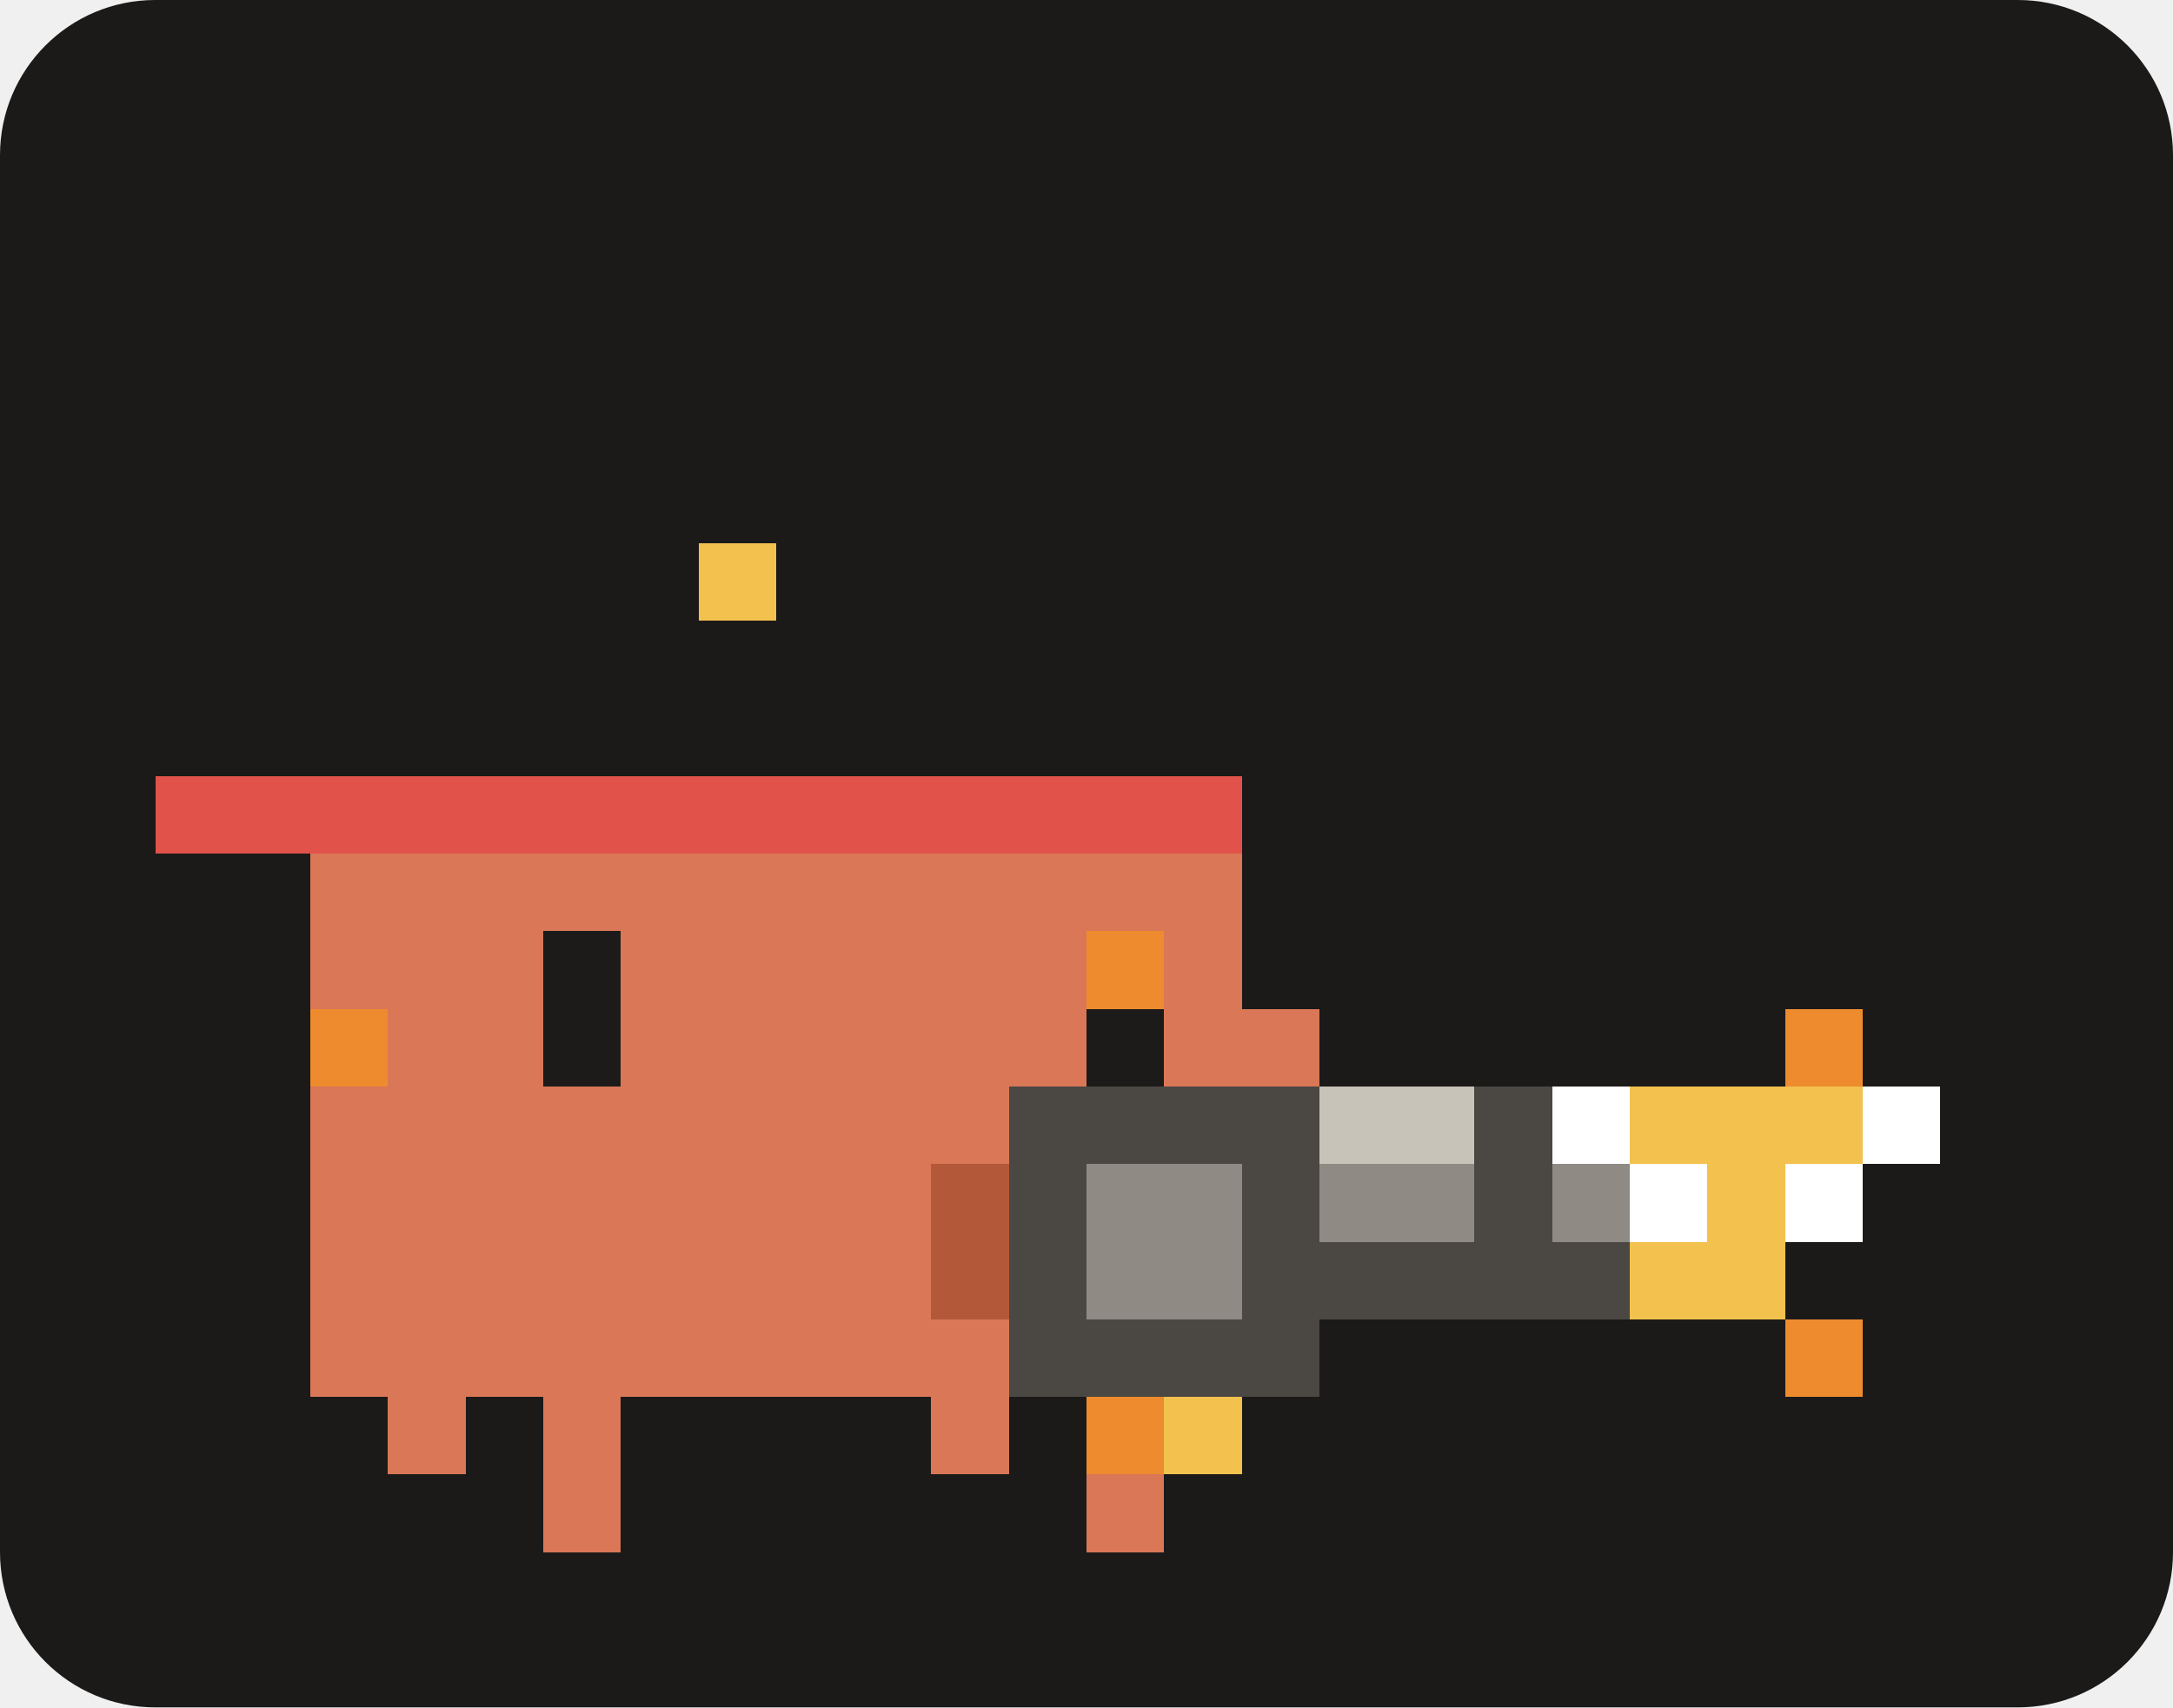
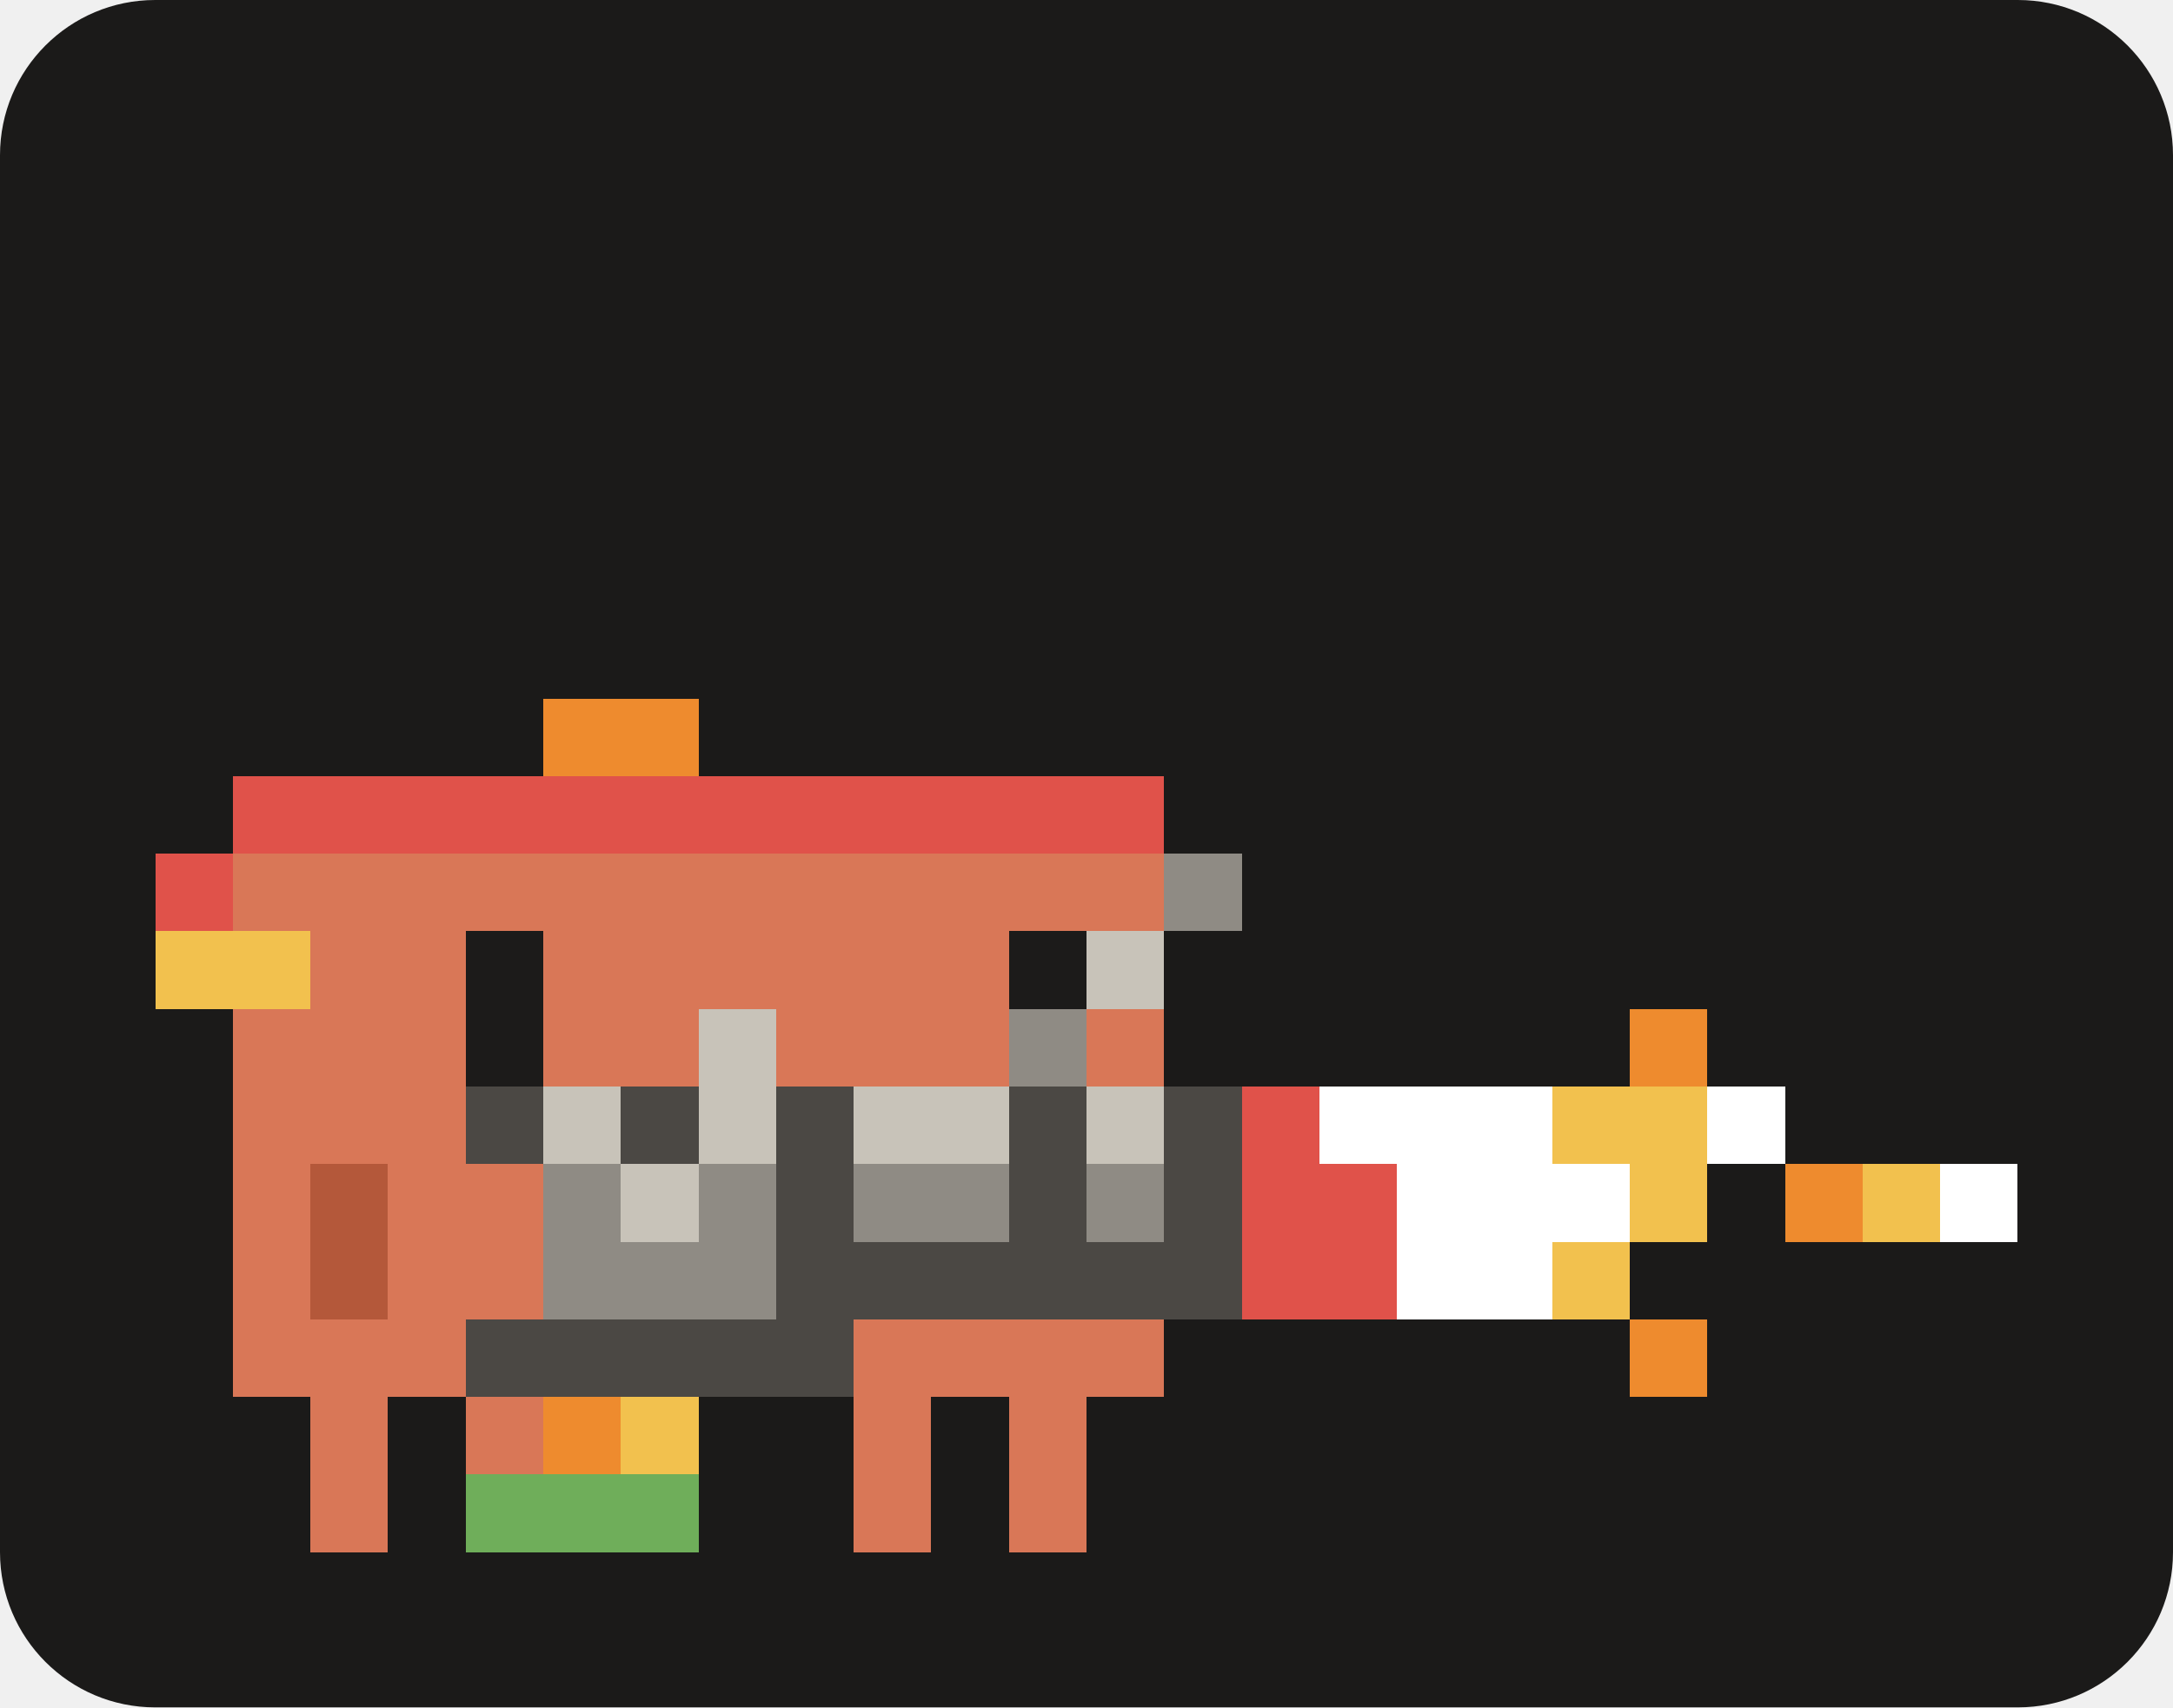
<svg xmlns="http://www.w3.org/2000/svg" viewBox="0 0 28 22" width="140" height="110">
  <rect width="28" height="22" rx="2" fill="#1b1a19" />
  <g transform="translate(2 2)">
    <g shape-rendering="crispEdges">
      <g visibility="visible">
        <animate attributeName="visibility" values="visible;hidden" keyTimes="0;0.083" dur="1.2s" calcMode="discrete" begin="-0.00s" repeatCount="indefinite" />
-         <path fill="#F2C14E" d="M7 5h1v1h-1zM19 12h3v1h-3zM20 13h1v1h-1zM19 14h2v1h-2zM13 16h1v1h-1z" />
-         <path fill="#E0524A" d="M0 8h14v1h-14z" />
-         <path fill="#D97757" d="M2 9h12v1h-12zM2 10h3v1h-3zM6 10h6v1h-6zM13 10h1v1h-1zM3 11h2v1h-2zM6 11h6v1h-6zM13 11h2v1h-2zM2 12h9v1h-9zM2 13h8v1h-8zM2 14h8v1h-8zM2 15h9v1h-9zM3 16h1v1h-1zM5 16h1v1h-1zM10 16h1v1h-1zM5 17h1v1h-1zM12 17h1v1h-1z" />
-         <path fill="#1C1B1A" d="M5 10h1v1h-1zM5 11h1v1h-1zM12 11h1v1h-1z" />
-         <path fill="#EE8B2E" d="M12 10h1v1h-1zM2 11h1v1h-1zM21 11h1v1h-1zM21 15h1v1h-1zM12 16h1v1h-1z" />
-         <path fill="#4B4844" d="M11 12h4v1h-4zM17 12h1v1h-1zM11 13h1v1h-1zM14 13h1v1h-1zM17 13h1v1h-1zM11 14h1v1h-1zM14 14h5v1h-5zM11 15h4v1h-4z" />
-         <path fill="#C8C3B9" d="M15 12h2v1h-2z" />
-         <path fill="#FFFFFF" d="M18 12h1v1h-1zM22 12h1v1h-1zM19 13h1v1h-1zM21 13h1v1h-1z" />
-         <path fill="#B4583A" d="M10 13h1v1h-1zM10 14h1v1h-1z" />
-         <path fill="#8F8B84" d="M12 13h2v1h-2zM15 13h2v1h-2zM18 13h1v1h-1zM12 14h2v1h-2z" />
+         <path fill="#EE8B2E" d="M5 7h2v1h-2zM19 11h1v1h-1zM21 13h1v1h-1zM19 15h1v1h-1zM5 16h1v1h-1z" />
+         <path fill="#E0524A" d="M1 8h12v1h-12zM0 9h1v1h-1zM14 12h1v1h-1zM14 13h2v1h-2zM14 14h2v1h-2z" />
+         <path fill="#D97757" d="M1 9h12v1h-12zM2 10h2v1h-2zM5 10h6v1h-6zM1 11h3v1h-3zM5 11h2v1h-2zM8 11h3v1h-3zM12 11h1v1h-1zM1 12h3v1h-3zM1 13h1v1h-1zM3 13h2v1h-2zM1 14h1v1h-1zM3 14h2v1h-2zM1 15h3v1h-3zM9 15h4v1h-4zM2 16h1v1h-1zM4 16h1v1h-1zM9 16h1v1h-1zM11 16h1v1h-1zM2 17h1v1h-1zM9 17h1v1h-1zM11 17h1v1h-1z" />
+         <path fill="#8F8B84" d="M13 9h1v1h-1zM11 11h1v1h-1zM5 13h1v1h-1zM7 13h1v1h-1zM9 13h2v1h-2zM12 13h1v1h-1zM5 14h3v1h-3z" />
+         <path fill="#F2C14E" d="M0 10h2v1h-2zM18 12h2v1h-2zM19 13h1v1h-1zM22 13h1v1h-1zM18 14h1v1h-1zM6 16h1v1h-1z" />
+         <path fill="#1C1B1A" d="M4 10h1v1h-1zM11 10h1v1h-1zM4 11h1v1h-1z" />
+         <path fill="#C8C3B9" d="M12 10h1v1h-1zM7 11h1v1h-1zM5 12h1v1h-1zM7 12h1v1h-1zM9 12h2v1h-2zM12 12h1v1h-1zM6 13h1v1h-1z" />
+         <path fill="#4B4844" d="M4 12h1v1h-1zM6 12h1v1h-1zM8 12h1v1h-1zM11 12h1v1h-1zM13 12h1v1h-1zM8 13h1v1h-1zM11 13h1v1h-1zM13 13h1v1h-1zM8 14h6v1h-6zM4 15h5v1h-5z" />
+         <path fill="#FFFFFF" d="M15 12h3v1h-3zM20 12h1v1h-1zM16 13h3v1h-3zM23 13h1v1h-1zM16 14h2v1h-2z" />
+         <path fill="#B4583A" d="M2 13h1v1h-1zM2 14h1v1h-1z" />
+         <path fill="#6FAE5A" d="M4 17h3v1h-3z" />
      </g>
      <g visibility="hidden">
        <animate attributeName="visibility" values="hidden;visible;hidden" keyTimes="0;0.083;0.167" dur="1.2s" calcMode="discrete" begin="-0.00s" repeatCount="indefinite" />
-         <path fill="#F2C14E" d="M3 7h1v1h-1zM9 7h1v1h-1zM19 13h1v1h-1zM22 13h1v1h-1zM21 14h1v1h-1zM19 15h2v1h-2zM0 17h1v1h-1zM11 17h1v1h-1z" />
-         <path fill="#E0524A" d="M0 9h13v1h-13zM0 10h1v1h-1z" />
-         <path fill="#D97757" d="M1 10h12v1h-12zM1 11h3v1h-3zM5 11h6v1h-6zM12 11h1v1h-1zM1 12h3v1h-3zM5 12h6v1h-6zM12 12h2v1h-2zM1 13h9v1h-9zM1 14h8v1h-8zM1 15h8v1h-8zM1 16h9v1h-9zM2 17h1v1h-1zM9 17h1v1h-1z" />
-         <path fill="#1C1B1A" d="M4 11h1v1h-1zM11 11h1v1h-1zM4 12h1v1h-1zM11 12h1v1h-1z" />
-         <path fill="#4B4844" d="M10 13h8v1h-8zM10 14h1v1h-1zM13 14h1v1h-1zM16 14h1v1h-1zM10 15h1v1h-1zM13 15h1v1h-1zM16 15h1v1h-1zM10 16h4v1h-4z" />
-         <path fill="#FFFFFF" d="M23 13h1v1h-1zM17 14h3v1h-3zM21 15h1v1h-1z" />
-         <path fill="#B4583A" d="M9 14h1v1h-1zM9 15h1v1h-1z" />
-         <path fill="#8F8B84" d="M11 14h2v1h-2zM11 15h2v1h-2zM14 15h2v1h-2zM17 15h1v1h-1z" />
-         <path fill="#C8C3B9" d="M14 14h2v1h-2z" />
-         <path fill="#EE8B2E" d="M12 17h1v1h-1z" />
+         <path fill="#F2C14E" d="M2 6h2v1h-2zM15 12h1v1h-1zM20 13h1v1h-1zM15 14h1v1h-1zM18 14h1v1h-1zM0 15h2v1h-2zM4 16h1v1h-1z" />
+         <path fill="#E0524A" d="M0 8h13v1h-13z" />
+         <path fill="#D97757" d="M1 9h11v1h-11zM1 10h3v1h-3zM5 10h6v1h-6zM12 10h1v1h-1zM1 11h5v1h-5zM7 11h3v1h-3zM12 11h1v1h-1zM1 12h2v1h-2zM1 13h3v1h-3zM1 14h3v1h-3zM2 15h1v1h-1zM8 15h5v1h-5zM2 16h1v1h-1zM9 16h1v1h-1zM11 16h1v1h-1zM2 17h1v1h-1zM9 17h1v1h-1zM11 17h1v1h-1z" />
+         <path fill="#C8C3B9" d="M12 9h1v1h-1zM6 11h1v1h-1zM4 12h1v1h-1zM6 12h1v1h-1zM5 13h1v1h-1zM8 13h2v1h-2zM11 13h1v1h-1z" />
+         <path fill="#1C1B1A" d="M4 10h1v1h-1zM11 10h1v1h-1zM11 11h1v1h-1z" />
+         <path fill="#8F8B84" d="M10 11h1v1h-1zM4 13h1v1h-1zM6 13h1v1h-1zM4 14h3v1h-3zM8 14h2v1h-2zM11 14h1v1h-1z" />
+         <path fill="#EE8B2E" d="M17 11h1v1h-1zM13 12h2v1h-2zM13 13h1v1h-1zM19 13h1v1h-1zM13 14h2v1h-2zM17 15h1v1h-1zM5 16h1v1h-1z" />
+         <path fill="#4B4844" d="M3 12h1v1h-1zM5 12h1v1h-1zM7 12h6v1h-6zM7 13h1v1h-1zM10 13h1v1h-1zM12 13h1v1h-1zM7 14h1v1h-1zM10 14h1v1h-1zM12 14h1v1h-1zM3 15h5v1h-5z" />
+         <path fill="#FFFFFF" d="M14 13h4v1h-4zM21 13h1v1h-1zM19 14h1v1h-1z" />
+         <path fill="#6FAE5A" d="M3 17h3v1h-3z" />
      </g>
      <g visibility="hidden">
        <animate attributeName="visibility" values="hidden;visible;hidden" keyTimes="0;0.167;0.25" dur="1.2s" calcMode="discrete" begin="-0.00s" repeatCount="indefinite" />
-         <path fill="#F2C14E" d="M7 5h1v1h-1zM12 10h1v1h-1zM19 12h2v1h-2zM20 13h1v1h-1zM19 14h2v1h-2zM23 14h1v1h-1zM13 16h1v1h-1z" />
-         <path fill="#E0524A" d="M0 8h14v1h-14z" />
-         <path fill="#D97757" d="M2 9h12v1h-12zM2 10h3v1h-3zM6 10h6v1h-6zM13 10h1v1h-1zM3 11h2v1h-2zM6 11h6v1h-6zM13 11h2v1h-2zM2 12h9v1h-9zM2 13h8v1h-8zM2 14h8v1h-8zM2 15h9v1h-9zM3 16h1v1h-1zM5 16h1v1h-1zM10 16h1v1h-1zM5 17h1v1h-1zM12 17h1v1h-1z" />
-         <path fill="#1C1B1A" d="M5 10h1v1h-1zM5 11h1v1h-1zM12 11h1v1h-1z" />
-         <path fill="#EE8B2E" d="M2 11h1v1h-1zM21 11h1v1h-1zM21 15h1v1h-1zM12 16h1v1h-1z" />
-         <path fill="#4B4844" d="M11 12h4v1h-4zM17 12h1v1h-1zM11 13h1v1h-1zM14 13h5v1h-5zM11 14h1v1h-1zM14 14h1v1h-1zM17 14h1v1h-1zM11 15h4v1h-4z" />
-         <path fill="#8F8B84" d="M15 12h2v1h-2zM18 12h1v1h-1zM12 13h2v1h-2zM12 14h2v1h-2z" />
-         <path fill="#B4583A" d="M10 13h1v1h-1zM10 14h1v1h-1z" />
-         <path fill="#FFFFFF" d="M19 13h1v1h-1zM21 13h1v1h-1zM18 14h1v1h-1z" />
-         <path fill="#C8C3B9" d="M15 14h2v1h-2z" />
+         <path fill="#EE8B2E" d="M5 7h2v1h-2zM20 12h1v1h-1zM22 14h1v1h-1zM5 16h1v1h-1z" />
+         <path fill="#E0524A" d="M0 8h13v1h-13zM14 12h2v1h-2zM14 13h2v1h-2zM14 14h1v1h-1z" />
+         <path fill="#D97757" d="M1 9h12v1h-12zM2 10h2v1h-2zM5 10h6v1h-6zM1 11h3v1h-3zM5 11h2v1h-2zM8 11h3v1h-3zM12 11h1v1h-1zM1 12h3v1h-3zM1 13h1v1h-1zM3 13h2v1h-2zM1 14h1v1h-1zM3 14h2v1h-2zM1 15h3v1h-3zM9 15h4v1h-4zM2 16h1v1h-1zM4 16h1v1h-1zM9 16h1v1h-1zM11 16h1v1h-1zM11 17h1v1h-1z" />
+         <path fill="#8F8B84" d="M13 9h1v1h-1zM11 11h1v1h-1zM9 12h2v1h-2zM12 12h1v1h-1zM5 13h1v1h-1zM7 13h1v1h-1zM5 14h3v1h-3z" />
+         <path fill="#F2C14E" d="M0 10h2v1h-2zM16 12h1v1h-1zM21 12h1v1h-1zM16 14h1v1h-1zM23 14h1v1h-1zM6 16h1v1h-1z" />
+         <path fill="#1C1B1A" d="M4 10h1v1h-1zM11 10h1v1h-1zM4 11h1v1h-1z" />
+         <path fill="#C8C3B9" d="M12 10h1v1h-1zM7 11h1v1h-1zM5 12h1v1h-1zM7 12h1v1h-1zM6 13h1v1h-1zM9 14h2v1h-2zM12 14h1v1h-1z" />
+         <path fill="#4B4844" d="M4 12h1v1h-1zM6 12h1v1h-1zM8 12h1v1h-1zM11 12h1v1h-1zM13 12h1v1h-1zM8 13h6v1h-6zM8 14h1v1h-1zM11 14h1v1h-1zM13 14h1v1h-1zM4 15h5v1h-5z" />
+         <path fill="#FFFFFF" d="M22 12h1v1h-1zM16 13h2v1h-2zM15 14h1v1h-1z" />
+         <path fill="#B4583A" d="M2 13h1v1h-1zM2 14h1v1h-1z" />
+         <path fill="#6FAE5A" d="M4 17h3v1h-3z" />
      </g>
      <g visibility="hidden">
        <animate attributeName="visibility" values="hidden;visible;hidden" keyTimes="0;0.25;0.333" dur="1.2s" calcMode="discrete" begin="-0.00s" repeatCount="indefinite" />
-         <path fill="#F2C14E" d="M3 7h1v1h-1zM9 7h1v1h-1zM19 13h1v1h-1zM21 13h1v1h-1zM21 14h1v1h-1zM19 15h1v1h-1zM0 17h1v1h-1zM11 17h1v1h-1z" />
-         <path fill="#E0524A" d="M0 9h13v1h-13zM0 10h1v1h-1z" />
-         <path fill="#D97757" d="M1 10h12v1h-12zM1 11h3v1h-3zM5 11h6v1h-6zM12 11h1v1h-1zM1 12h3v1h-3zM5 12h6v1h-6zM12 12h2v1h-2zM1 13h9v1h-9zM1 14h8v1h-8zM1 15h8v1h-8zM1 16h9v1h-9zM2 17h1v1h-1zM9 17h1v1h-1z" />
-         <path fill="#1C1B1A" d="M4 11h1v1h-1zM11 11h1v1h-1zM4 12h1v1h-1zM11 12h1v1h-1z" />
-         <path fill="#4B4844" d="M10 13h4v1h-4zM16 13h1v1h-1zM10 14h1v1h-1zM13 14h1v1h-1zM16 14h1v1h-1zM10 15h1v1h-1zM13 15h5v1h-5zM10 16h4v1h-4z" />
-         <path fill="#C8C3B9" d="M14 13h2v1h-2z" />
-         <path fill="#FFFFFF" d="M17 13h1v1h-1zM22 13h1v1h-1zM18 14h2v1h-2z" />
-         <path fill="#B4583A" d="M9 14h1v1h-1zM9 15h1v1h-1z" />
-         <path fill="#8F8B84" d="M11 14h2v1h-2zM14 14h2v1h-2zM17 14h1v1h-1zM11 15h2v1h-2z" />
-         <path fill="#EE8B2E" d="M12 17h1v1h-1z" />
+         <path fill="#F2C14E" d="M2 6h2v1h-2zM17 12h1v1h-1zM19 12h1v1h-1zM18 13h1v1h-1zM22 13h1v1h-1zM17 14h1v1h-1zM0 15h2v1h-2zM4 16h1v1h-1z" />
+         <path fill="#E0524A" d="M1 8h12v1h-12zM0 9h1v1h-1z" />
+         <path fill="#D97757" d="M1 9h11v1h-11zM1 10h3v1h-3zM5 10h6v1h-6zM12 10h1v1h-1zM1 11h5v1h-5zM7 11h3v1h-3zM12 11h1v1h-1zM1 12h2v1h-2zM1 13h3v1h-3zM1 14h3v1h-3zM2 15h1v1h-1zM8 15h5v1h-5zM2 16h1v1h-1zM9 16h1v1h-1zM11 16h1v1h-1zM11 17h1v1h-1z" />
+         <path fill="#C8C3B9" d="M12 9h1v1h-1zM6 11h1v1h-1zM4 12h1v1h-1zM6 12h1v1h-1zM8 12h2v1h-2zM11 12h1v1h-1zM5 13h1v1h-1z" />
+         <path fill="#1C1B1A" d="M4 10h1v1h-1zM11 10h1v1h-1zM11 11h1v1h-1z" />
+         <path fill="#8F8B84" d="M10 11h1v1h-1zM4 13h1v1h-1zM6 13h1v1h-1zM8 13h2v1h-2zM11 13h1v1h-1zM4 14h3v1h-3z" />
+         <path fill="#EE8B2E" d="M18 11h1v1h-1zM13 12h1v1h-1zM18 12h1v1h-1zM13 13h2v1h-2zM21 13h1v1h-1zM13 14h2v1h-2zM18 15h1v1h-1zM5 16h1v1h-1z" />
+         <path fill="#4B4844" d="M3 12h1v1h-1zM5 12h1v1h-1zM7 12h1v1h-1zM10 12h1v1h-1zM12 12h1v1h-1zM7 13h1v1h-1zM10 13h1v1h-1zM12 13h1v1h-1zM7 14h6v1h-6zM3 15h5v1h-5z" />
+         <path fill="#FFFFFF" d="M14 12h3v1h-3zM20 12h1v1h-1zM15 13h3v1h-3zM23 13h1v1h-1zM15 14h2v1h-2z" />
+         <path fill="#6FAE5A" d="M3 17h3v1h-3z" />
      </g>
      <g visibility="hidden">
        <animate attributeName="visibility" values="hidden;visible;hidden" keyTimes="0;0.333;0.417" dur="1.2s" calcMode="discrete" begin="-0.00s" repeatCount="indefinite" />
-         <path fill="#EE8B2E" d="M7 5h1v1h-1zM2 11h1v1h-1zM21 11h1v1h-1zM21 15h1v1h-1zM12 16h1v1h-1z" />
-         <path fill="#E0524A" d="M0 8h14v1h-14z" />
-         <path fill="#D97757" d="M2 9h1v1h-1zM4 9h8v1h-8zM13 9h1v1h-1zM2 10h2v1h-2zM5 10h6v1h-6zM13 10h1v1h-1zM4 11h8v1h-8zM13 11h2v1h-2zM2 12h9v1h-9zM2 13h8v1h-8zM2 14h8v1h-8zM2 15h9v1h-9zM3 16h1v1h-1zM5 16h1v1h-1zM10 16h1v1h-1zM5 17h1v1h-1zM12 17h1v1h-1z" />
-         <path fill="#1C1B1A" d="M3 9h1v1h-1zM12 9h1v1h-1zM4 10h1v1h-1zM11 10h1v1h-1zM3 11h1v1h-1zM12 11h1v1h-1z" />
-         <path fill="#F2C14E" d="M12 10h1v1h-1zM19 12h2v1h-2zM20 13h1v1h-1zM19 14h2v1h-2zM22 14h1v1h-1zM13 16h1v1h-1z" />
-         <path fill="#4B4844" d="M11 12h8v1h-8zM11 13h1v1h-1zM14 13h1v1h-1zM17 13h1v1h-1zM11 14h1v1h-1zM14 14h1v1h-1zM17 14h1v1h-1zM11 15h4v1h-4z" />
-         <path fill="#B4583A" d="M10 13h1v1h-1zM10 14h1v1h-1z" />
-         <path fill="#8F8B84" d="M12 13h2v1h-2zM12 14h2v1h-2zM15 14h2v1h-2zM18 14h1v1h-1z" />
-         <path fill="#C8C3B9" d="M15 13h2v1h-2z" />
-         <path fill="#FFFFFF" d="M18 13h2v1h-2zM21 13h1v1h-1zM23 14h1v1h-1z" />
+         <path fill="#EE8B2E" d="M4 7h2v1h-2zM17 11h1v1h-1zM20 13h1v1h-1zM18 14h1v1h-1zM17 15h1v1h-1zM4 16h1v1h-1z" />
+         <path fill="#E0524A" d="M0 8h12v1h-12zM13 12h2v1h-2zM13 13h1v1h-1zM13 14h2v1h-2z" />
+         <path fill="#D97757" d="M0 9h1v1h-1zM2 9h8v1h-8zM11 9h1v1h-1zM3 10h6v1h-6zM10 10h1v1h-1zM0 11h1v1h-1zM2 11h4v1h-4zM7 11h3v1h-3zM11 11h1v1h-1zM0 12h3v1h-3zM0 13h1v1h-1zM2 13h2v1h-2zM0 14h1v1h-1zM2 14h2v1h-2zM0 15h3v1h-3zM8 15h4v1h-4zM1 16h1v1h-1zM3 16h1v1h-1zM8 16h1v1h-1zM10 16h1v1h-1zM1 17h1v1h-1zM8 17h1v1h-1zM10 17h1v1h-1z" />
+         <path fill="#1C1B1A" d="M1 9h1v1h-1zM10 9h1v1h-1zM2 10h1v1h-1zM9 10h1v1h-1zM1 11h1v1h-1z" />
+         <path fill="#8F8B84" d="M12 9h1v1h-1zM10 11h1v1h-1zM4 13h1v1h-1zM6 13h1v1h-1zM4 14h3v1h-3zM8 14h2v1h-2zM11 14h1v1h-1z" />
+         <path fill="#F2C14E" d="M0 10h2v1h-2zM15 12h1v1h-1zM21 13h1v1h-1zM15 14h1v1h-1zM19 14h1v1h-1zM5 16h1v1h-1z" />
+         <path fill="#C8C3B9" d="M11 10h1v1h-1zM6 11h1v1h-1zM4 12h1v1h-1zM6 12h1v1h-1zM5 13h1v1h-1zM8 13h2v1h-2zM11 13h1v1h-1z" />
+         <path fill="#4B4844" d="M3 12h1v1h-1zM5 12h1v1h-1zM7 12h6v1h-6zM7 13h1v1h-1zM10 13h1v1h-1zM12 13h1v1h-1zM7 14h1v1h-1zM10 14h1v1h-1zM12 14h1v1h-1zM3 15h5v1h-5z" />
+         <path fill="#B4583A" d="M1 13h1v1h-1zM1 14h1v1h-1z" />
+         <path fill="#FFFFFF" d="M14 13h4v1h-4zM22 13h1v1h-1zM20 14h1v1h-1z" />
+         <path fill="#6FAE5A" d="M3 17h3v1h-3z" />
      </g>
      <g visibility="hidden">
        <animate attributeName="visibility" values="hidden;visible;hidden" keyTimes="0;0.417;0.5" dur="1.2s" calcMode="discrete" begin="-0.00s" repeatCount="indefinite" />
-         <path fill="#F2C14E" d="M3 7h1v1h-1zM9 7h1v1h-1zM19 13h2v1h-2zM21 14h1v1h-1zM19 15h1v1h-1zM23 15h1v1h-1zM0 17h1v1h-1zM11 17h1v1h-1z" />
-         <path fill="#E0524A" d="M0 9h13v1h-13zM0 10h1v1h-1z" />
-         <path fill="#D97757" d="M1 10h1v1h-1zM3 10h8v1h-8zM12 10h1v1h-1zM1 11h2v1h-2zM4 11h6v1h-6zM11 11h2v1h-2zM1 12h1v1h-1zM3 12h8v1h-8zM12 12h2v1h-2zM1 13h9v1h-9zM1 14h8v1h-8zM1 15h8v1h-8zM1 16h9v1h-9zM2 17h1v1h-1zM9 17h1v1h-1z" />
-         <path fill="#1C1B1A" d="M2 10h1v1h-1zM11 10h1v1h-1zM3 11h1v1h-1zM10 11h1v1h-1zM2 12h1v1h-1zM11 12h1v1h-1z" />
-         <path fill="#4B4844" d="M10 13h4v1h-4zM16 13h1v1h-1zM10 14h1v1h-1zM13 14h5v1h-5zM10 15h1v1h-1zM13 15h1v1h-1zM16 15h1v1h-1zM10 16h4v1h-4z" />
-         <path fill="#8F8B84" d="M14 13h2v1h-2zM17 13h1v1h-1zM11 14h2v1h-2zM11 15h2v1h-2z" />
-         <path fill="#FFFFFF" d="M21 13h1v1h-1zM18 14h2v1h-2zM17 15h1v1h-1z" />
-         <path fill="#B4583A" d="M9 14h1v1h-1zM9 15h1v1h-1z" />
-         <path fill="#C8C3B9" d="M14 15h2v1h-2z" />
-         <path fill="#EE8B2E" d="M12 17h1v1h-1z" />
+         <path fill="#F2C14E" d="M1 6h2v1h-2zM14 12h1v1h-1zM20 12h1v1h-1zM14 14h1v1h-1zM17 14h1v1h-1zM0 15h2v1h-2zM3 16h1v1h-1z" />
+         <path fill="#E0524A" d="M0 8h12v1h-12z" />
+         <path fill="#D97757" d="M0 9h1v1h-1zM2 9h8v1h-8zM0 10h2v1h-2zM3 10h6v1h-6zM10 10h2v1h-2zM0 11h1v1h-1zM2 11h3v1h-3zM6 11h3v1h-3zM11 11h1v1h-1zM0 12h2v1h-2zM0 13h3v1h-3zM0 14h3v1h-3zM7 15h5v1h-5zM1 16h1v1h-1zM8 16h1v1h-1zM10 16h1v1h-1zM1 17h1v1h-1zM8 17h1v1h-1zM10 17h1v1h-1z" />
+         <path fill="#1C1B1A" d="M1 9h1v1h-1zM10 9h1v1h-1zM2 10h1v1h-1zM9 10h1v1h-1zM1 11h1v1h-1zM10 11h1v1h-1z" />
+         <path fill="#C8C3B9" d="M11 9h1v1h-1zM5 11h1v1h-1zM3 12h1v1h-1zM5 12h1v1h-1zM4 13h1v1h-1zM7 14h2v1h-2zM10 14h1v1h-1z" />
+         <path fill="#8F8B84" d="M9 11h1v1h-1zM7 12h2v1h-2zM10 12h1v1h-1zM3 13h1v1h-1zM5 13h1v1h-1zM3 14h3v1h-3z" />
+         <path fill="#4B4844" d="M2 12h1v1h-1zM4 12h1v1h-1zM6 12h1v1h-1zM9 12h1v1h-1zM11 12h1v1h-1zM6 13h6v1h-6zM6 14h1v1h-1zM9 14h1v1h-1zM11 14h1v1h-1zM2 15h5v1h-5z" />
+         <path fill="#EE8B2E" d="M12 12h2v1h-2zM19 12h1v1h-1zM12 13h2v1h-2zM12 14h1v1h-1zM4 16h1v1h-1z" />
+         <path fill="#FFFFFF" d="M21 12h1v1h-1zM14 13h2v1h-2zM13 14h1v1h-1zM18 14h1v1h-1z" />
+         <path fill="#6FAE5A" d="M2 17h3v1h-3z" />
      </g>
      <g visibility="hidden">
        <animate attributeName="visibility" values="hidden;visible;hidden" keyTimes="0;0.5;0.583" dur="1.2s" calcMode="discrete" begin="-0.00s" repeatCount="indefinite" />
-         <path fill="#EE8B2E" d="M7 5h1v1h-1zM21 11h1v1h-1zM21 15h1v1h-1zM12 16h1v1h-1z" />
-         <path fill="#E0524A" d="M0 8h14v1h-14z" />
-         <path fill="#D97757" d="M2 9h1v1h-1zM4 9h8v1h-8zM13 9h1v1h-1zM2 10h2v1h-2zM5 10h6v1h-6zM13 10h1v1h-1zM4 11h8v1h-8zM13 11h2v1h-2zM2 12h9v1h-9zM2 13h8v1h-8zM2 14h8v1h-8zM2 15h9v1h-9zM3 16h1v1h-1zM5 16h1v1h-1zM10 16h1v1h-1zM5 17h1v1h-1zM12 17h1v1h-1z" />
-         <path fill="#1C1B1A" d="M3 9h1v1h-1zM12 9h1v1h-1zM4 10h1v1h-1zM11 10h1v1h-1zM3 11h1v1h-1zM12 11h1v1h-1z" />
-         <path fill="#F2C14E" d="M12 10h1v1h-1zM2 11h1v1h-1zM19 12h2v1h-2zM23 12h1v1h-1zM20 13h1v1h-1zM19 14h3v1h-3zM13 16h1v1h-1z" />
-         <path fill="#4B4844" d="M11 12h4v1h-4zM17 12h1v1h-1zM11 13h1v1h-1zM14 13h1v1h-1zM17 13h1v1h-1zM11 14h1v1h-1zM14 14h5v1h-5zM11 15h4v1h-4z" />
-         <path fill="#C8C3B9" d="M15 12h2v1h-2z" />
-         <path fill="#FFFFFF" d="M18 12h1v1h-1zM19 13h1v1h-1zM21 13h1v1h-1zM22 14h1v1h-1z" />
-         <path fill="#B4583A" d="M10 13h1v1h-1zM10 14h1v1h-1z" />
-         <path fill="#8F8B84" d="M12 13h2v1h-2zM15 13h2v1h-2zM18 13h1v1h-1zM12 14h2v1h-2z" />
+         <path fill="#EE8B2E" d="M4 7h2v1h-2zM18 11h1v1h-1zM19 12h1v1h-1zM18 15h1v1h-1zM4 16h1v1h-1z" />
+         <path fill="#E0524A" d="M0 8h12v1h-12zM13 12h1v1h-1zM13 13h2v1h-2zM13 14h2v1h-2z" />
+         <path fill="#D97757" d="M0 9h1v1h-1zM2 9h8v1h-8zM11 9h1v1h-1zM3 10h6v1h-6zM10 10h1v1h-1zM0 11h1v1h-1zM2 11h4v1h-4zM7 11h3v1h-3zM11 11h1v1h-1zM0 12h3v1h-3zM0 13h1v1h-1zM2 13h2v1h-2zM0 14h1v1h-1zM2 14h2v1h-2zM0 15h3v1h-3zM8 15h4v1h-4zM1 16h1v1h-1zM3 16h1v1h-1zM8 16h1v1h-1zM10 16h1v1h-1zM10 17h1v1h-1z" />
+         <path fill="#1C1B1A" d="M1 9h1v1h-1zM10 9h1v1h-1zM2 10h1v1h-1zM9 10h1v1h-1zM1 11h1v1h-1z" />
+         <path fill="#8F8B84" d="M12 9h1v1h-1zM10 11h1v1h-1zM4 13h1v1h-1zM6 13h1v1h-1zM8 13h2v1h-2zM11 13h1v1h-1zM4 14h3v1h-3z" />
+         <path fill="#F2C14E" d="M0 10h2v1h-2zM17 12h1v1h-1zM20 12h1v1h-1zM18 13h1v1h-1zM17 14h1v1h-1zM5 16h1v1h-1z" />
+         <path fill="#C8C3B9" d="M11 10h1v1h-1zM6 11h1v1h-1zM4 12h1v1h-1zM6 12h1v1h-1zM8 12h2v1h-2zM11 12h1v1h-1zM5 13h1v1h-1z" />
+         <path fill="#4B4844" d="M3 12h1v1h-1zM5 12h1v1h-1zM7 12h1v1h-1zM10 12h1v1h-1zM12 12h1v1h-1zM7 13h1v1h-1zM10 13h1v1h-1zM12 13h1v1h-1zM7 14h6v1h-6zM3 15h5v1h-5z" />
+         <path fill="#FFFFFF" d="M14 12h3v1h-3zM21 12h1v1h-1zM15 13h3v1h-3zM19 13h1v1h-1zM15 14h2v1h-2z" />
+         <path fill="#B4583A" d="M1 13h1v1h-1zM1 14h1v1h-1z" />
+         <path fill="#6FAE5A" d="M3 17h3v1h-3z" />
      </g>
      <g visibility="hidden">
        <animate attributeName="visibility" values="hidden;visible;hidden" keyTimes="0;0.583;0.667" dur="1.2s" calcMode="discrete" begin="-0.00s" repeatCount="indefinite" />
-         <path fill="#F2C14E" d="M3 7h1v1h-1zM9 7h1v1h-1zM19 13h1v1h-1zM21 14h1v1h-1zM19 15h1v1h-1zM22 15h1v1h-1zM0 17h1v1h-1zM11 17h1v1h-1z" />
-         <path fill="#E0524A" d="M0 9h13v1h-13zM0 10h1v1h-1z" />
-         <path fill="#D97757" d="M1 10h1v1h-1zM3 10h8v1h-8zM12 10h1v1h-1zM1 11h2v1h-2zM4 11h6v1h-6zM11 11h2v1h-2zM1 12h1v1h-1zM3 12h8v1h-8zM12 12h2v1h-2zM1 13h9v1h-9zM1 14h8v1h-8zM1 15h8v1h-8zM1 16h9v1h-9zM2 17h1v1h-1zM9 17h1v1h-1z" />
-         <path fill="#1C1B1A" d="M2 10h1v1h-1zM11 10h1v1h-1zM3 11h1v1h-1zM10 11h1v1h-1zM2 12h1v1h-1zM11 12h1v1h-1z" />
-         <path fill="#4B4844" d="M10 13h8v1h-8zM10 14h1v1h-1zM13 14h1v1h-1zM16 14h1v1h-1zM10 15h1v1h-1zM13 15h1v1h-1zM16 15h1v1h-1zM10 16h4v1h-4z" />
-         <path fill="#B4583A" d="M9 14h1v1h-1zM9 15h1v1h-1z" />
-         <path fill="#8F8B84" d="M11 14h2v1h-2zM11 15h2v1h-2zM14 15h2v1h-2zM17 15h1v1h-1z" />
-         <path fill="#C8C3B9" d="M14 14h2v1h-2z" />
-         <path fill="#FFFFFF" d="M17 14h3v1h-3zM23 15h1v1h-1z" />
-         <path fill="#EE8B2E" d="M12 17h1v1h-1z" />
+         <path fill="#F2C14E" d="M2 6h2v1h-2zM15 12h1v1h-1zM22 13h1v1h-1zM15 14h1v1h-1zM20 14h1v1h-1zM0 15h2v1h-2zM4 16h1v1h-1z" />
+         <path fill="#E0524A" d="M0 8h13v1h-13z" />
+         <path fill="#D97757" d="M1 9h1v1h-1zM3 9h8v1h-8zM1 10h2v1h-2zM4 10h6v1h-6zM11 10h2v1h-2zM1 11h1v1h-1zM3 11h3v1h-3zM7 11h3v1h-3zM12 11h1v1h-1zM1 12h2v1h-2zM1 13h3v1h-3zM1 14h3v1h-3zM2 15h1v1h-1zM8 15h5v1h-5zM2 16h1v1h-1zM9 16h1v1h-1zM11 16h1v1h-1zM11 17h1v1h-1z" />
+         <path fill="#1C1B1A" d="M2 9h1v1h-1zM11 9h1v1h-1zM3 10h1v1h-1zM10 10h1v1h-1zM2 11h1v1h-1zM11 11h1v1h-1z" />
+         <path fill="#C8C3B9" d="M12 9h1v1h-1zM6 11h1v1h-1zM4 12h1v1h-1zM6 12h1v1h-1zM5 13h1v1h-1zM8 13h2v1h-2zM11 13h1v1h-1z" />
+         <path fill="#8F8B84" d="M10 11h1v1h-1zM4 13h1v1h-1zM6 13h1v1h-1zM4 14h3v1h-3zM8 14h2v1h-2zM11 14h1v1h-1z" />
+         <path fill="#EE8B2E" d="M17 11h1v1h-1zM13 12h2v1h-2zM13 13h1v1h-1zM21 13h1v1h-1zM13 14h2v1h-2zM19 14h1v1h-1zM17 15h1v1h-1zM5 16h1v1h-1z" />
+         <path fill="#4B4844" d="M3 12h1v1h-1zM5 12h1v1h-1zM7 12h6v1h-6zM7 13h1v1h-1zM10 13h1v1h-1zM12 13h1v1h-1zM7 14h1v1h-1zM10 14h1v1h-1zM12 14h1v1h-1zM3 15h5v1h-5z" />
+         <path fill="#FFFFFF" d="M14 13h4v1h-4zM23 13h1v1h-1zM21 14h1v1h-1z" />
+         <path fill="#6FAE5A" d="M3 17h3v1h-3z" />
      </g>
      <g visibility="hidden">
        <animate attributeName="visibility" values="hidden;visible;hidden" keyTimes="0;0.667;0.75" dur="1.2s" calcMode="discrete" begin="-0.00s" repeatCount="indefinite" />
-         <path fill="#EE8B2E" d="M7 5h1v1h-1zM12 10h1v1h-1zM21 11h1v1h-1zM21 15h1v1h-1zM12 16h1v1h-1z" />
-         <path fill="#E0524A" d="M0 8h14v1h-14z" />
-         <path fill="#D97757" d="M2 9h1v1h-1zM4 9h8v1h-8zM13 9h1v1h-1zM2 10h2v1h-2zM5 10h6v1h-6zM13 10h1v1h-1zM4 11h8v1h-8zM13 11h2v1h-2zM2 12h9v1h-9zM2 13h8v1h-8zM2 14h8v1h-8zM2 15h9v1h-9zM3 16h1v1h-1zM5 16h1v1h-1zM10 16h1v1h-1zM5 17h1v1h-1zM12 17h1v1h-1z" />
-         <path fill="#1C1B1A" d="M3 9h1v1h-1zM12 9h1v1h-1zM4 10h1v1h-1zM11 10h1v1h-1zM3 11h1v1h-1zM12 11h1v1h-1z" />
-         <path fill="#F2C14E" d="M2 11h1v1h-1zM19 12h2v1h-2zM22 12h1v1h-1zM20 13h1v1h-1zM19 14h2v1h-2zM13 16h1v1h-1z" />
-         <path fill="#4B4844" d="M11 12h4v1h-4zM17 12h1v1h-1zM11 13h1v1h-1zM14 13h5v1h-5zM11 14h1v1h-1zM14 14h1v1h-1zM17 14h1v1h-1zM11 15h4v1h-4z" />
-         <path fill="#8F8B84" d="M15 12h2v1h-2zM18 12h1v1h-1zM12 13h2v1h-2zM12 14h2v1h-2z" />
-         <path fill="#FFFFFF" d="M23 12h1v1h-1zM19 13h1v1h-1zM21 13h1v1h-1zM18 14h1v1h-1z" />
-         <path fill="#B4583A" d="M10 13h1v1h-1zM10 14h1v1h-1z" />
-         <path fill="#C8C3B9" d="M15 14h2v1h-2z" />
+         <path fill="#EE8B2E" d="M5 7h2v1h-2zM22 12h1v1h-1zM19 14h1v1h-1zM5 16h1v1h-1z" />
+         <path fill="#E0524A" d="M0 8h13v1h-13zM14 12h2v1h-2zM14 13h2v1h-2zM14 14h1v1h-1z" />
+         <path fill="#D97757" d="M1 9h1v1h-1zM3 9h8v1h-8zM12 9h1v1h-1zM2 10h1v1h-1zM4 10h6v1h-6zM11 10h1v1h-1zM1 11h1v1h-1zM3 11h4v1h-4zM8 11h3v1h-3zM12 11h1v1h-1zM1 12h3v1h-3zM1 13h1v1h-1zM3 13h2v1h-2zM1 14h1v1h-1zM3 14h2v1h-2zM1 15h3v1h-3zM9 15h4v1h-4zM2 16h1v1h-1zM4 16h1v1h-1zM9 16h1v1h-1zM11 16h1v1h-1zM2 17h1v1h-1zM9 17h1v1h-1zM11 17h1v1h-1z" />
+         <path fill="#1C1B1A" d="M2 9h1v1h-1zM11 9h1v1h-1zM3 10h1v1h-1zM10 10h1v1h-1zM2 11h1v1h-1z" />
+         <path fill="#8F8B84" d="M13 9h1v1h-1zM11 11h1v1h-1zM9 12h2v1h-2zM12 12h1v1h-1zM5 13h1v1h-1zM7 13h1v1h-1zM5 14h3v1h-3z" />
+         <path fill="#F2C14E" d="M0 10h2v1h-2zM16 12h1v1h-1zM23 12h1v1h-1zM16 14h1v1h-1zM20 14h1v1h-1zM6 16h1v1h-1z" />
+         <path fill="#C8C3B9" d="M12 10h1v1h-1zM7 11h1v1h-1zM5 12h1v1h-1zM7 12h1v1h-1zM6 13h1v1h-1zM9 14h2v1h-2zM12 14h1v1h-1z" />
+         <path fill="#4B4844" d="M4 12h1v1h-1zM6 12h1v1h-1zM8 12h1v1h-1zM11 12h1v1h-1zM13 12h1v1h-1zM8 13h6v1h-6zM8 14h1v1h-1zM11 14h1v1h-1zM13 14h1v1h-1zM4 15h5v1h-5z" />
+         <path fill="#B4583A" d="M2 13h1v1h-1zM2 14h1v1h-1z" />
+         <path fill="#FFFFFF" d="M16 13h2v1h-2zM15 14h1v1h-1zM21 14h1v1h-1z" />
+         <path fill="#6FAE5A" d="M4 17h3v1h-3z" />
      </g>
      <g visibility="hidden">
        <animate attributeName="visibility" values="hidden;visible;hidden" keyTimes="0;0.75;0.833" dur="1.2s" calcMode="discrete" begin="-0.00s" repeatCount="indefinite" />
-         <path fill="#F2C14E" d="M3 7h1v1h-1zM9 7h1v1h-1zM19 13h1v1h-1zM23 13h1v1h-1zM21 14h1v1h-1zM19 15h1v1h-1zM21 15h1v1h-1zM0 17h1v1h-1zM11 17h1v1h-1z" />
-         <path fill="#E0524A" d="M0 9h13v1h-13zM0 10h1v1h-1z" />
-         <path fill="#D97757" d="M1 10h12v1h-12zM1 11h3v1h-3zM5 11h6v1h-6zM12 11h1v1h-1zM1 12h3v1h-3zM5 12h6v1h-6zM12 12h2v1h-2zM1 13h9v1h-9zM1 14h8v1h-8zM1 15h8v1h-8zM1 16h9v1h-9zM2 17h1v1h-1zM9 17h1v1h-1z" />
-         <path fill="#1C1B1A" d="M4 11h1v1h-1zM11 11h1v1h-1zM4 12h1v1h-1zM11 12h1v1h-1z" />
-         <path fill="#4B4844" d="M10 13h4v1h-4zM16 13h1v1h-1zM10 14h1v1h-1zM13 14h1v1h-1zM16 14h1v1h-1zM10 15h1v1h-1zM13 15h5v1h-5zM10 16h4v1h-4z" />
-         <path fill="#C8C3B9" d="M14 13h2v1h-2z" />
-         <path fill="#FFFFFF" d="M17 13h1v1h-1zM18 14h2v1h-2zM22 15h1v1h-1z" />
-         <path fill="#B4583A" d="M9 14h1v1h-1zM9 15h1v1h-1z" />
-         <path fill="#8F8B84" d="M11 14h2v1h-2zM14 14h2v1h-2zM17 14h1v1h-1zM11 15h2v1h-2z" />
-         <path fill="#EE8B2E" d="M12 17h1v1h-1z" />
+         <path fill="#F2C14E" d="M2 6h2v1h-2zM17 12h1v1h-1zM21 12h1v1h-1zM19 13h1v1h-1zM17 14h1v1h-1zM0 15h2v1h-2zM4 16h1v1h-1z" />
+         <path fill="#E0524A" d="M1 8h12v1h-12zM0 9h1v1h-1z" />
+         <path fill="#D97757" d="M1 9h11v1h-11zM1 10h3v1h-3zM5 10h6v1h-6zM12 10h1v1h-1zM1 11h5v1h-5zM7 11h3v1h-3zM12 11h1v1h-1zM1 12h2v1h-2zM1 13h3v1h-3zM1 14h3v1h-3zM2 15h1v1h-1zM8 15h5v1h-5zM2 16h1v1h-1zM9 16h1v1h-1zM11 16h1v1h-1zM2 17h1v1h-1zM9 17h1v1h-1zM11 17h1v1h-1z" />
+         <path fill="#C8C3B9" d="M12 9h1v1h-1zM6 11h1v1h-1zM4 12h1v1h-1zM6 12h1v1h-1zM8 12h2v1h-2zM11 12h1v1h-1zM5 13h1v1h-1z" />
+         <path fill="#1C1B1A" d="M4 10h1v1h-1zM11 10h1v1h-1zM11 11h1v1h-1z" />
+         <path fill="#8F8B84" d="M10 11h1v1h-1zM4 13h1v1h-1zM6 13h1v1h-1zM8 13h2v1h-2zM11 13h1v1h-1zM4 14h3v1h-3z" />
+         <path fill="#EE8B2E" d="M18 11h1v1h-1zM13 12h1v1h-1zM20 12h1v1h-1zM13 13h2v1h-2zM18 13h1v1h-1zM13 14h2v1h-2zM18 15h1v1h-1zM5 16h1v1h-1z" />
+         <path fill="#4B4844" d="M3 12h1v1h-1zM5 12h1v1h-1zM7 12h1v1h-1zM10 12h1v1h-1zM12 12h1v1h-1zM7 13h1v1h-1zM10 13h1v1h-1zM12 13h1v1h-1zM7 14h6v1h-6zM3 15h5v1h-5z" />
+         <path fill="#FFFFFF" d="M14 12h3v1h-3zM22 12h1v1h-1zM15 13h3v1h-3zM20 13h1v1h-1zM15 14h2v1h-2z" />
+         <path fill="#6FAE5A" d="M3 17h3v1h-3z" />
      </g>
      <g visibility="hidden">
        <animate attributeName="visibility" values="hidden;visible;hidden" keyTimes="0;0.833;0.917" dur="1.2s" calcMode="discrete" begin="-0.00s" repeatCount="indefinite" />
-         <path fill="#F2C14E" d="M7 5h1v1h-1zM2 11h1v1h-1zM19 12h3v1h-3zM20 13h1v1h-1zM19 14h2v1h-2zM13 16h1v1h-1z" />
-         <path fill="#E0524A" d="M0 8h14v1h-14z" />
-         <path fill="#D97757" d="M2 9h12v1h-12zM2 10h3v1h-3zM6 10h6v1h-6zM13 10h1v1h-1zM3 11h2v1h-2zM6 11h6v1h-6zM13 11h2v1h-2zM2 12h9v1h-9zM2 13h8v1h-8zM2 14h8v1h-8zM2 15h9v1h-9zM3 16h1v1h-1zM5 16h1v1h-1zM10 16h1v1h-1zM5 17h1v1h-1zM12 17h1v1h-1z" />
-         <path fill="#1C1B1A" d="M5 10h1v1h-1zM5 11h1v1h-1zM12 11h1v1h-1z" />
-         <path fill="#EE8B2E" d="M12 10h1v1h-1zM21 11h1v1h-1zM21 15h1v1h-1zM12 16h1v1h-1z" />
-         <path fill="#4B4844" d="M11 12h8v1h-8zM11 13h1v1h-1zM14 13h1v1h-1zM17 13h1v1h-1zM11 14h1v1h-1zM14 14h1v1h-1zM17 14h1v1h-1zM11 15h4v1h-4z" />
-         <path fill="#FFFFFF" d="M22 12h1v1h-1zM18 13h2v1h-2zM21 13h1v1h-1z" />
-         <path fill="#B4583A" d="M10 13h1v1h-1zM10 14h1v1h-1z" />
-         <path fill="#8F8B84" d="M12 13h2v1h-2zM12 14h2v1h-2zM15 14h2v1h-2zM18 14h1v1h-1z" />
-         <path fill="#C8C3B9" d="M15 13h2v1h-2z" />
+         <path fill="#EE8B2E" d="M4 7h2v1h-2zM17 11h1v1h-1zM20 14h1v1h-1zM17 15h1v1h-1zM4 16h1v1h-1z" />
+         <path fill="#E0524A" d="M0 8h12v1h-12zM13 12h2v1h-2zM13 13h1v1h-1zM13 14h2v1h-2z" />
+         <path fill="#D97757" d="M0 9h12v1h-12zM2 10h1v1h-1zM4 10h6v1h-6zM0 11h3v1h-3zM4 11h2v1h-2zM7 11h3v1h-3zM11 11h1v1h-1zM0 12h3v1h-3zM0 13h1v1h-1zM2 13h2v1h-2zM0 14h1v1h-1zM2 14h2v1h-2zM0 15h3v1h-3zM8 15h4v1h-4zM1 16h1v1h-1zM3 16h1v1h-1zM8 16h1v1h-1zM10 16h1v1h-1zM10 17h1v1h-1z" />
+         <path fill="#8F8B84" d="M12 9h1v1h-1zM10 11h1v1h-1zM4 13h1v1h-1zM6 13h1v1h-1zM4 14h3v1h-3zM8 14h2v1h-2zM11 14h1v1h-1z" />
+         <path fill="#F2C14E" d="M0 10h2v1h-2zM15 12h1v1h-1zM18 13h1v1h-1zM15 14h1v1h-1zM21 14h1v1h-1zM5 16h1v1h-1z" />
+         <path fill="#1C1B1A" d="M3 10h1v1h-1zM10 10h1v1h-1zM3 11h1v1h-1z" />
+         <path fill="#C8C3B9" d="M11 10h1v1h-1zM6 11h1v1h-1zM4 12h1v1h-1zM6 12h1v1h-1zM5 13h1v1h-1zM8 13h2v1h-2zM11 13h1v1h-1z" />
+         <path fill="#4B4844" d="M3 12h1v1h-1zM5 12h1v1h-1zM7 12h6v1h-6zM7 13h1v1h-1zM10 13h1v1h-1zM12 13h1v1h-1zM7 14h1v1h-1zM10 14h1v1h-1zM12 14h1v1h-1zM3 15h5v1h-5z" />
+         <path fill="#B4583A" d="M1 13h1v1h-1zM1 14h1v1h-1z" />
+         <path fill="#FFFFFF" d="M14 13h4v1h-4zM19 13h1v1h-1zM22 14h1v1h-1z" />
+         <path fill="#6FAE5A" d="M3 17h3v1h-3z" />
      </g>
      <g visibility="hidden">
        <animate attributeName="visibility" values="hidden;visible" keyTimes="0;0.917" dur="1.2s" calcMode="discrete" begin="-0.00s" repeatCount="indefinite" />
-         <path fill="#F2C14E" d="M3 7h1v1h-1zM9 7h1v1h-1zM19 13h1v1h-1zM22 13h1v1h-1zM21 14h1v1h-1zM19 15h2v1h-2zM0 17h1v1h-1zM11 17h1v1h-1z" />
-         <path fill="#E0524A" d="M0 9h13v1h-13zM0 10h1v1h-1z" />
-         <path fill="#D97757" d="M1 10h12v1h-12zM1 11h3v1h-3zM5 11h6v1h-6zM12 11h1v1h-1zM1 12h3v1h-3zM5 12h6v1h-6zM12 12h2v1h-2zM1 13h9v1h-9zM1 14h8v1h-8zM1 15h8v1h-8zM1 16h9v1h-9zM2 17h1v1h-1zM9 17h1v1h-1z" />
-         <path fill="#1C1B1A" d="M4 11h1v1h-1zM11 11h1v1h-1zM4 12h1v1h-1zM11 12h1v1h-1z" />
-         <path fill="#4B4844" d="M10 13h4v1h-4zM16 13h1v1h-1zM10 14h1v1h-1zM13 14h5v1h-5zM10 15h1v1h-1zM13 15h1v1h-1zM16 15h1v1h-1zM10 16h4v1h-4z" />
-         <path fill="#8F8B84" d="M14 13h2v1h-2zM17 13h1v1h-1zM11 14h2v1h-2zM11 15h2v1h-2z" />
-         <path fill="#FFFFFF" d="M23 13h1v1h-1zM18 14h2v1h-2zM17 15h1v1h-1zM21 15h1v1h-1z" />
-         <path fill="#B4583A" d="M9 14h1v1h-1zM9 15h1v1h-1z" />
-         <path fill="#C8C3B9" d="M14 15h2v1h-2z" />
-         <path fill="#EE8B2E" d="M12 17h1v1h-1z" />
+         <path fill="#F2C14E" d="M1 6h2v1h-2zM14 12h1v1h-1zM17 12h1v1h-1zM14 14h1v1h-1zM19 14h1v1h-1zM0 15h2v1h-2zM3 16h1v1h-1z" />
+         <path fill="#E0524A" d="M0 8h12v1h-12z" />
+         <path fill="#D97757" d="M0 9h11v1h-11zM0 10h3v1h-3zM4 10h6v1h-6zM11 10h1v1h-1zM0 11h5v1h-5zM6 11h3v1h-3zM11 11h1v1h-1zM0 12h2v1h-2zM0 13h3v1h-3zM0 14h3v1h-3zM7 15h5v1h-5zM1 16h1v1h-1zM8 16h1v1h-1zM10 16h1v1h-1zM10 17h1v1h-1z" />
+         <path fill="#C8C3B9" d="M11 9h1v1h-1zM5 11h1v1h-1zM3 12h1v1h-1zM5 12h1v1h-1zM4 13h1v1h-1zM7 14h2v1h-2zM10 14h1v1h-1z" />
+         <path fill="#1C1B1A" d="M3 10h1v1h-1zM10 10h1v1h-1zM10 11h1v1h-1z" />
+         <path fill="#8F8B84" d="M9 11h1v1h-1zM7 12h2v1h-2zM10 12h1v1h-1zM3 13h1v1h-1zM5 13h1v1h-1zM3 14h3v1h-3z" />
+         <path fill="#4B4844" d="M2 12h1v1h-1zM4 12h1v1h-1zM6 12h1v1h-1zM9 12h1v1h-1zM11 12h1v1h-1zM6 13h6v1h-6zM6 14h1v1h-1zM9 14h1v1h-1zM11 14h1v1h-1zM2 15h5v1h-5z" />
+         <path fill="#EE8B2E" d="M12 12h2v1h-2zM12 13h2v1h-2zM12 14h1v1h-1zM18 14h1v1h-1zM4 16h1v1h-1z" />
+         <path fill="#FFFFFF" d="M18 12h1v1h-1zM14 13h2v1h-2zM13 14h1v1h-1zM20 14h1v1h-1z" />
+         <path fill="#6FAE5A" d="M2 17h3v1h-3z" />
      </g>
    </g>
  </g>
</svg>
